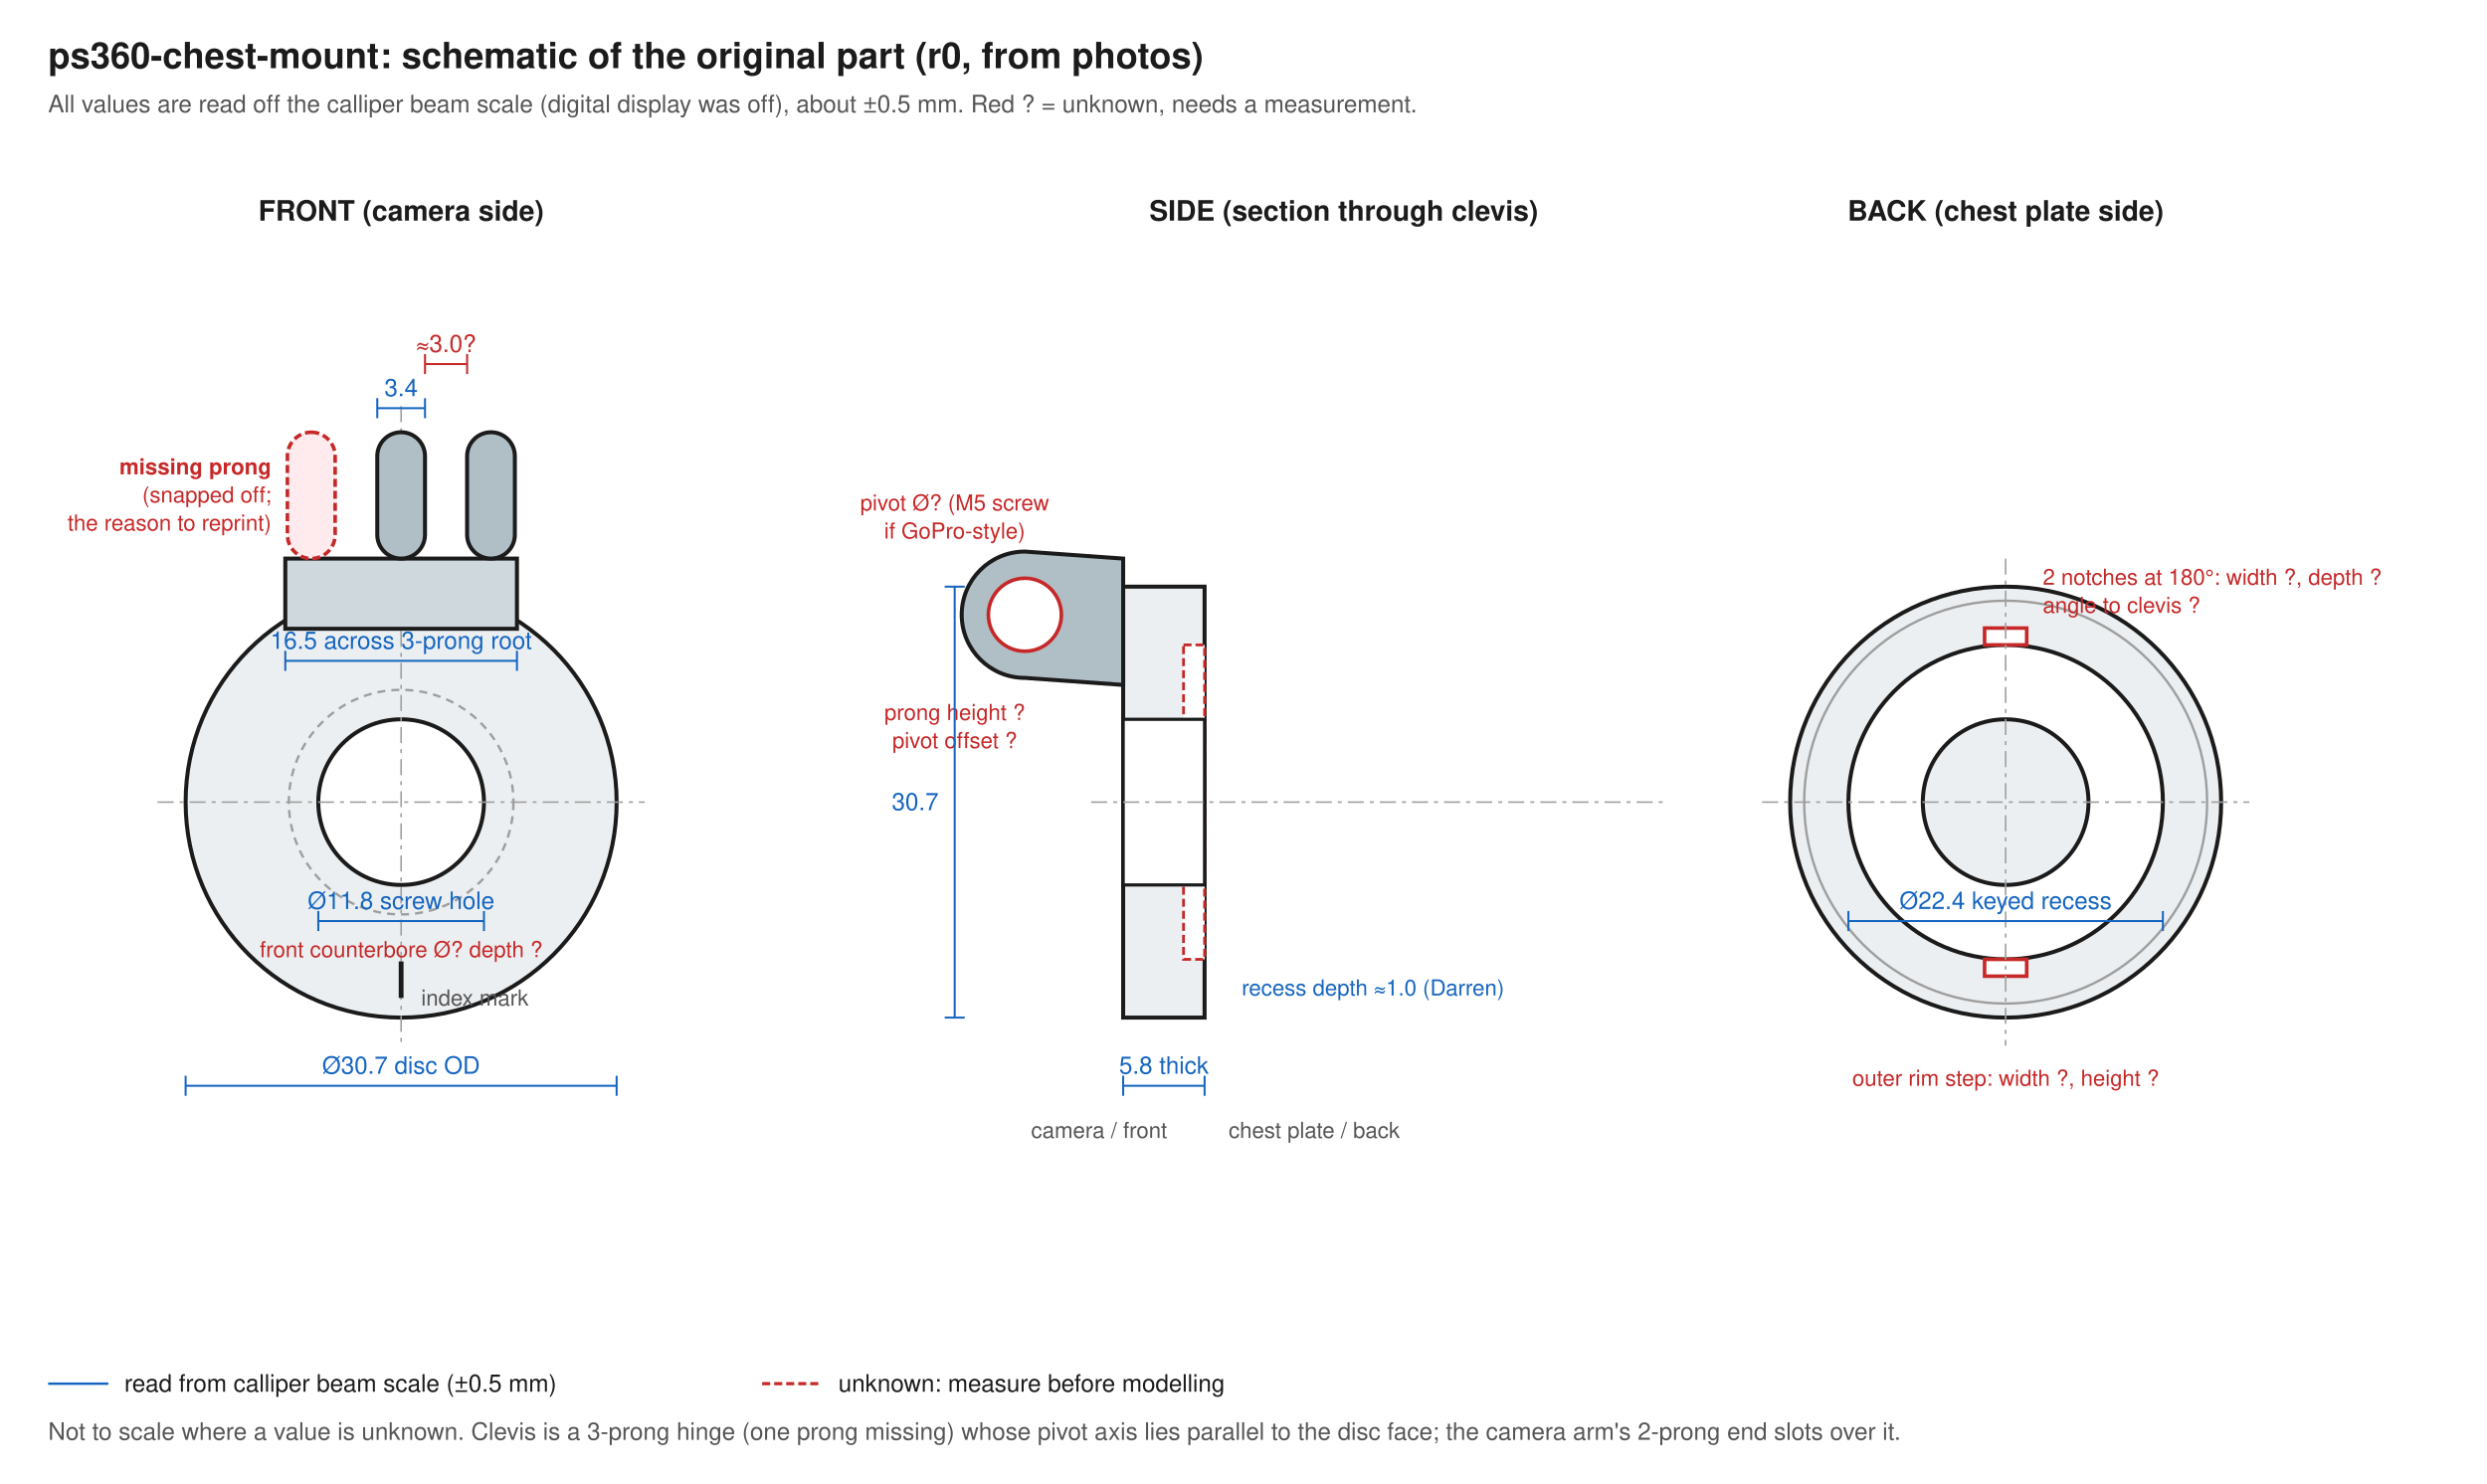
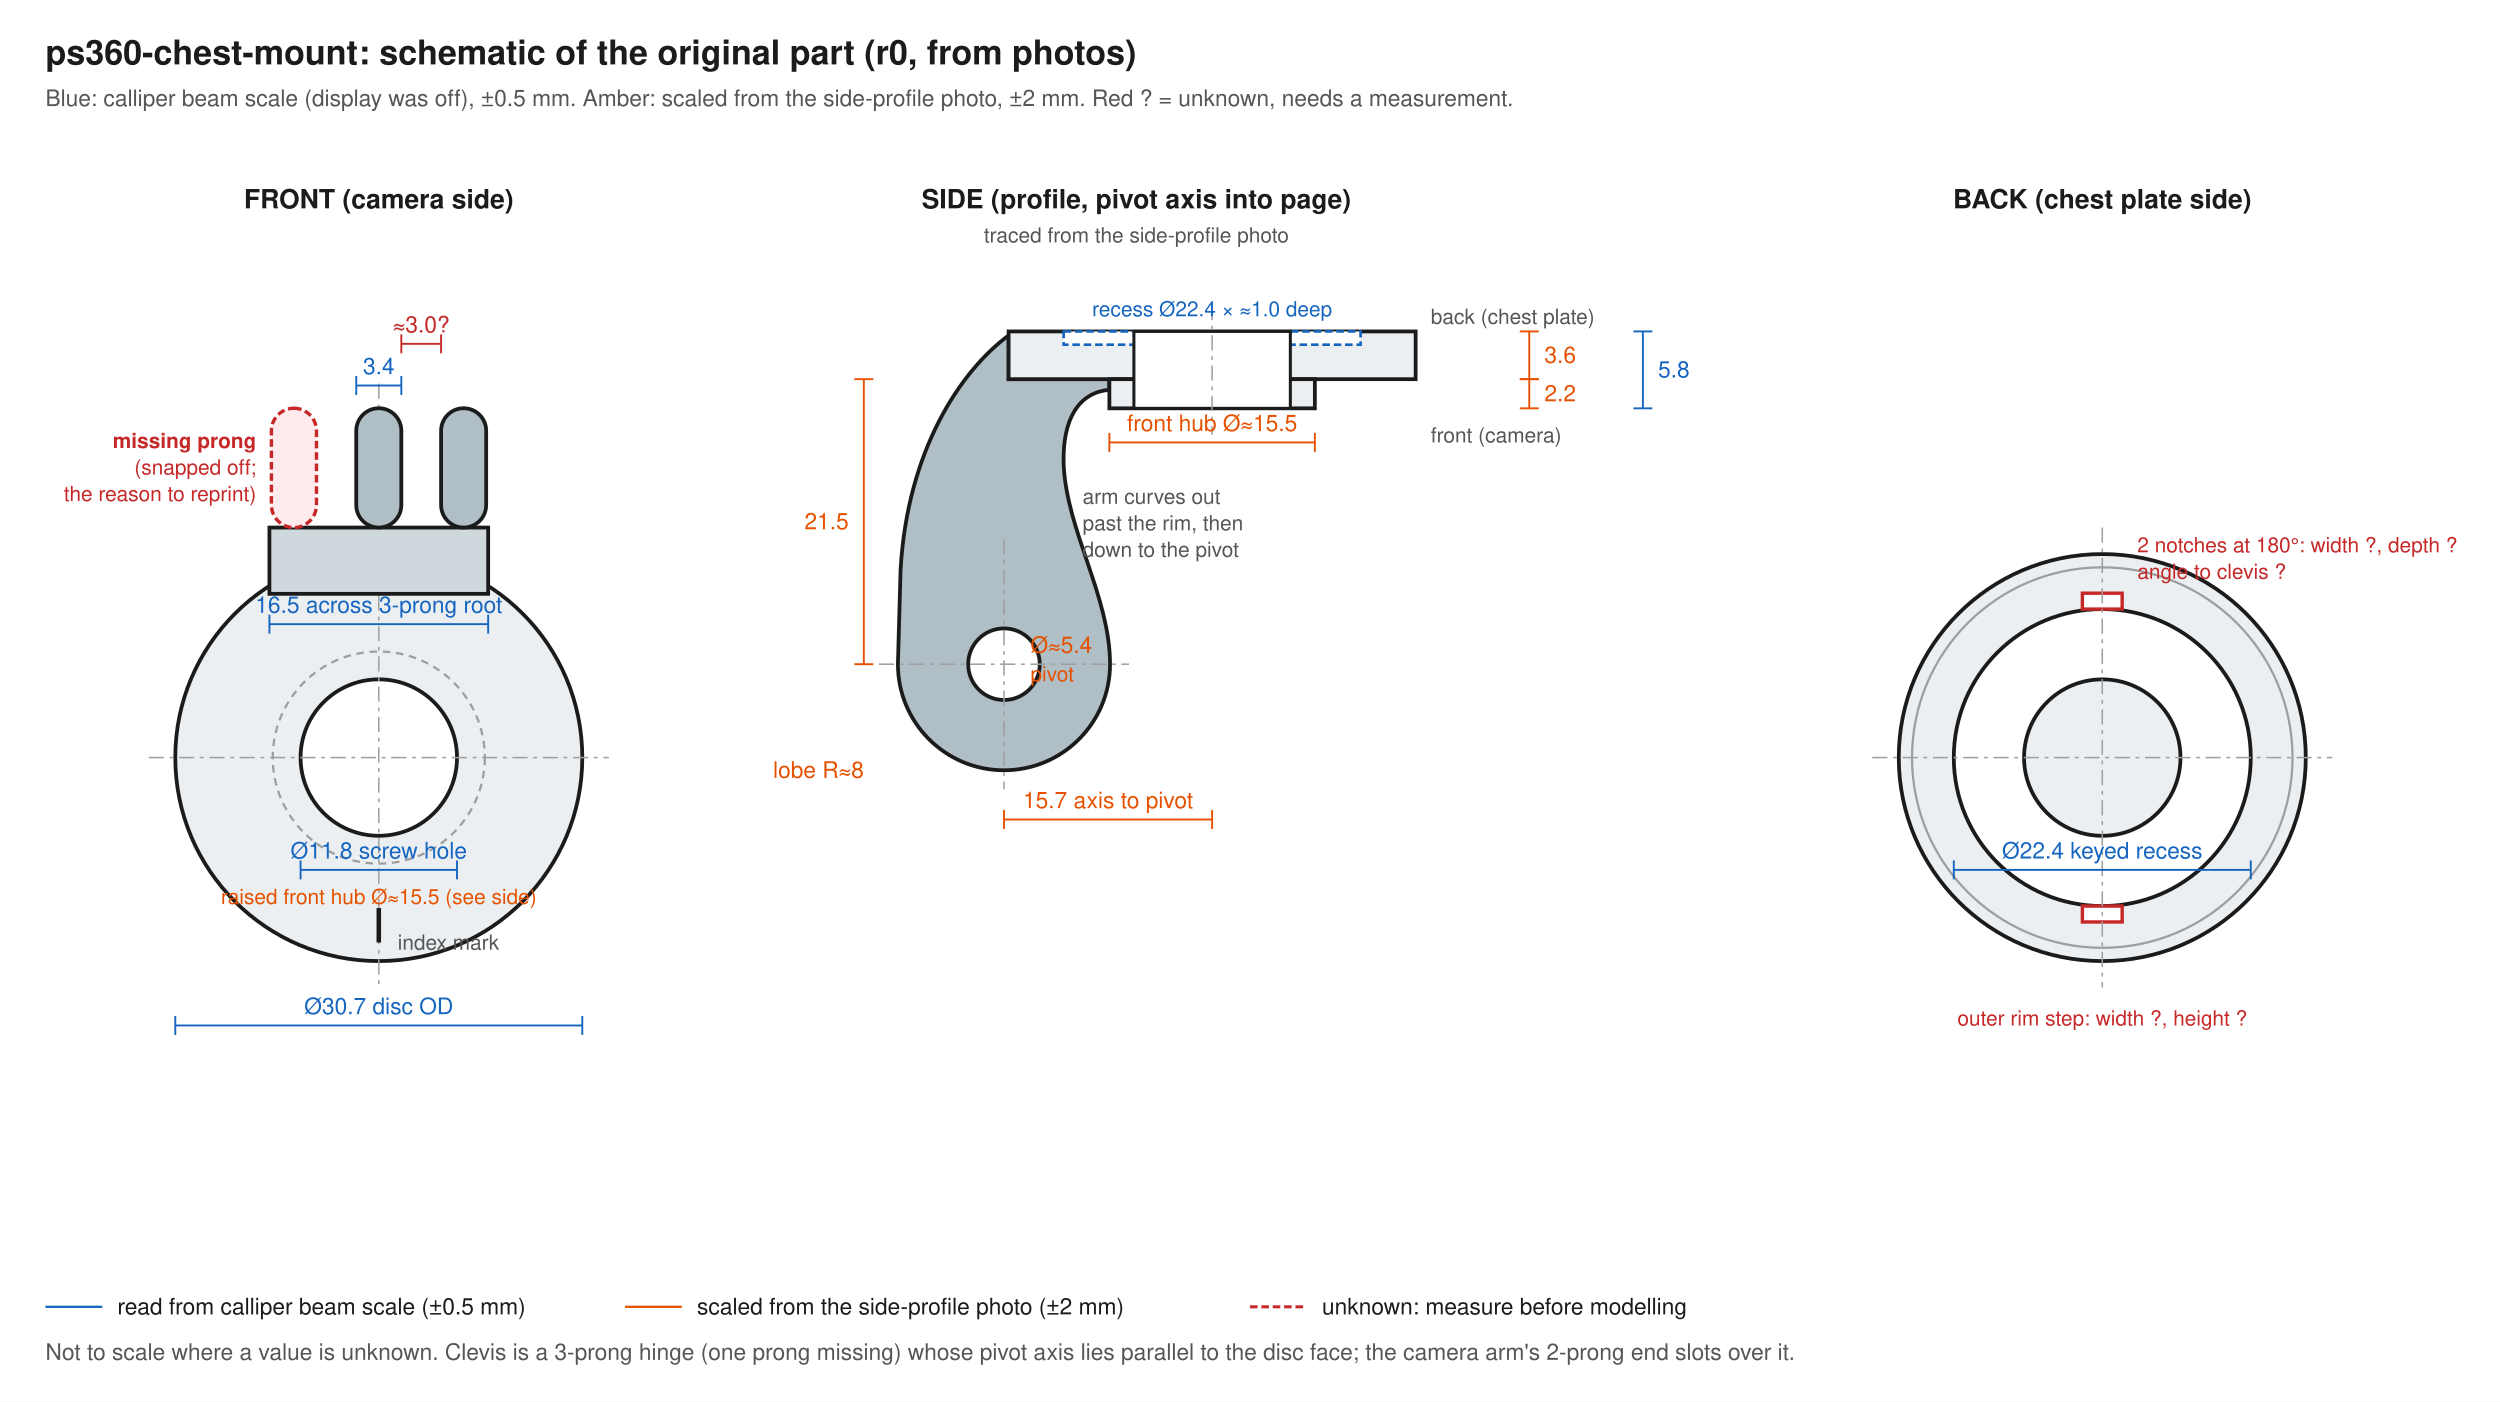
- <svg xmlns="http://www.w3.org/2000/svg" width="1240" height="740" viewBox="0 0 1240 740" font-family="Helvetica, Arial, sans-serif">
-   <rect width="1240" height="740" fill="white" />
+ <svg xmlns="http://www.w3.org/2000/svg" width="1320" height="740" viewBox="0 0 1320 740" font-family="Helvetica, Arial, sans-serif">
+   <rect width="1320" height="740" fill="white" />
  <text x="24" y="34" fill="#1b1b1b" font-size="18" text-anchor="start" font-weight="bold">ps360-chest-mount: schematic of the original part (r0, from photos)</text>
-   <text x="24" y="56" fill="#555" font-size="12" text-anchor="start" font-weight="normal">All values are read off the calliper beam scale (digital display was off), about ±0.5 mm. Red ? = unknown, needs a measurement.</text>
+   <text x="24" y="56" fill="#555" font-size="12" text-anchor="start" font-weight="normal">Blue: calliper beam scale (display was off), ±0.5 mm. Amber: scaled from the side-profile photo, ±2 mm. Red ? = unknown, needs a measurement.</text>
  <text x="200" y="110" fill="#1b1b1b" font-size="14" text-anchor="middle" font-weight="bold">FRONT (camera side)</text>
  <circle cx="200" cy="400" r="107.45" fill="#eceff1" stroke="#1b1b1b" stroke-width="2" />
  <circle cx="200" cy="400" r="56.0" fill="none" stroke="#9e9e9e" stroke-width="1.2" stroke-dasharray="4 3" />
  <circle cx="200" cy="400" r="41.3" fill="white" stroke="#1b1b1b" stroke-width="2" />
  <line x1="78.55" y1="400" x2="321.45" y2="400" stroke="#9e9e9e" stroke-width="0.8" stroke-dasharray="8 3 2 3" />
  <line x1="200" y1="202.55" x2="200" y2="521.45" stroke="#9e9e9e" stroke-width="0.8" stroke-dasharray="8 3 2 3" />
  <rect x="198.8" y="479.45" width="2.4" height="18.2" fill="#1b1b1b" />
  <text x="210" y="501.45" fill="#555" font-size="11" text-anchor="start" font-weight="normal">index mark</text>
  <rect x="142.25" y="278.55" width="115.5" height="35" fill="#cfd8dc" stroke="#1b1b1b" stroke-width="2" />
  <rect x="143.3" y="215.55" width="23.8" height="63" rx="11.9" fill="#ffebee" stroke="#c62828" stroke-width="1.8" stroke-dasharray="4 2" />
  <rect x="188.1" y="215.55" width="23.8" height="63" rx="11.9" fill="#b0bec5" stroke="#1b1b1b" stroke-width="2" />
  <rect x="232.9" y="215.55" width="23.8" height="63" rx="11.9" fill="#b0bec5" stroke="#1b1b1b" stroke-width="2" />
  <text x="135.3" y="236.55" fill="#c62828" font-size="11" text-anchor="end" font-weight="bold">missing prong</text>
  <text x="135.3" y="250.55" fill="#c62828" font-size="11" text-anchor="end" font-weight="normal">(snapped off;</text>
  <text x="135.3" y="264.55" fill="#c62828" font-size="11" text-anchor="end" font-weight="normal">the reason to reprint)</text>
  <line x1="92.55" y1="541.45" x2="307.45" y2="541.45" stroke="#1565c0" stroke-width="1" />
  <line x1="92.55" y1="536.45" x2="92.55" y2="546.45" stroke="#1565c0" stroke-width="1" />
  <line x1="307.45" y1="536.45" x2="307.45" y2="546.45" stroke="#1565c0" stroke-width="1" />
  <text x="200.0" y="535.45" fill="#1565c0" font-size="12" text-anchor="middle" font-weight="normal">Ø30.7 disc OD</text>
  <line x1="158.7" y1="459.3" x2="241.3" y2="459.3" stroke="#1565c0" stroke-width="1" />
  <line x1="158.7" y1="454.3" x2="158.7" y2="464.3" stroke="#1565c0" stroke-width="1" />
  <line x1="241.3" y1="454.3" x2="241.3" y2="464.3" stroke="#1565c0" stroke-width="1" />
  <text x="200.0" y="453.3" fill="#1565c0" font-size="12" text-anchor="middle" font-weight="normal">Ø11.8 screw hole</text>
  <line x1="142.25" y1="329.55" x2="257.75" y2="329.55" stroke="#1565c0" stroke-width="1" />
  <line x1="142.25" y1="324.55" x2="142.25" y2="334.55" stroke="#1565c0" stroke-width="1" />
  <line x1="257.75" y1="324.55" x2="257.75" y2="334.55" stroke="#1565c0" stroke-width="1" />
  <text x="200.0" y="323.55" fill="#1565c0" font-size="12" text-anchor="middle" font-weight="normal">16.5 across 3-prong root</text>
  <line x1="188.1" y1="203.55" x2="211.9" y2="203.55" stroke="#1565c0" stroke-width="1" />
  <line x1="188.1" y1="198.55" x2="188.1" y2="208.55" stroke="#1565c0" stroke-width="1" />
  <line x1="211.9" y1="198.55" x2="211.9" y2="208.55" stroke="#1565c0" stroke-width="1" />
  <text x="200" y="197.55" fill="#1565c0" font-size="12" text-anchor="middle" font-weight="normal">3.4</text>
  <line x1="211.9" y1="181.55" x2="232.9" y2="181.55" stroke="#c62828" stroke-width="1" />
  <line x1="211.9" y1="176.55" x2="211.9" y2="186.55" stroke="#c62828" stroke-width="1" />
  <line x1="232.9" y1="176.55" x2="232.9" y2="186.55" stroke="#c62828" stroke-width="1" />
  <text x="222.4" y="175.55" fill="#c62828" font-size="12" text-anchor="middle" font-weight="normal">≈3.0?</text>
-   <text x="200" y="477.3" fill="#c62828" font-size="11" text-anchor="middle" font-weight="normal">front counterbore Ø? depth ?</text>
-   <text x="670" y="110" fill="#1b1b1b" font-size="14" text-anchor="middle" font-weight="bold">SIDE (section through clevis)</text>
-   <rect x="560" y="292.55" width="40.6" height="214.9" fill="#eceff1" stroke="#1b1b1b" stroke-width="2" />
-   <rect x="590.1" y="321.6" width="10.5" height="156.8" fill="white" stroke="#c62828" stroke-width="1.4" stroke-dasharray="4 2" />
-   <rect x="560" y="358.7" width="40.6" height="82.6" fill="white" stroke="#1b1b1b" stroke-width="1.6" />
-   <line x1="544" y1="400" x2="830.6" y2="400" stroke="#9e9e9e" stroke-width="0.8" stroke-dasharray="8 3 2 3" />
-   <path d="M560 292.55 L560 341.55 L511 338.05 A31.5 31.5 0 0 1 511 275.05 L560 278.55 Z" fill="#b0bec5" stroke="#1b1b1b" stroke-width="2" />
-   <circle cx="511" cy="306.55" r="18.2" fill="white" stroke="#c62828" stroke-width="1.8" />
-   <text x="476" y="254.55" fill="#c62828" font-size="11" text-anchor="middle" font-weight="normal">pivot Ø? (M5 screw</text>
-   <text x="476" y="268.55" fill="#c62828" font-size="11" text-anchor="middle" font-weight="normal">if GoPro-style)</text>
-   <text x="476" y="359.05" fill="#c62828" font-size="11" text-anchor="middle" font-weight="normal">prong height ?</text>
-   <text x="476" y="373.05" fill="#c62828" font-size="11" text-anchor="middle" font-weight="normal">pivot offset ?</text>
-   <line x1="476" y1="292.55" x2="476" y2="507.45" stroke="#1565c0" stroke-width="1" />
-   <line x1="471" y1="292.55" x2="481" y2="292.55" stroke="#1565c0" stroke-width="1" />
-   <line x1="471" y1="507.45" x2="481" y2="507.45" stroke="#1565c0" stroke-width="1" />
-   <text x="468" y="404.0" fill="#1565c0" font-size="12" text-anchor="end" font-weight="normal">30.7</text>
-   <line x1="560" y1="541.45" x2="600.6" y2="541.45" stroke="#1565c0" stroke-width="1" />
-   <line x1="560" y1="536.45" x2="560" y2="546.45" stroke="#1565c0" stroke-width="1" />
-   <line x1="600.6" y1="536.45" x2="600.6" y2="546.45" stroke="#1565c0" stroke-width="1" />
-   <text x="580.3" y="535.45" fill="#1565c0" font-size="12" text-anchor="middle" font-weight="normal">5.8 thick</text>
-   <text x="619.1" y="496.4" fill="#1565c0" font-size="11" text-anchor="start" font-weight="normal">recess depth ≈1.0 (Darren)</text>
-   <text x="548" y="567.45" fill="#555" font-size="11" text-anchor="middle" font-weight="normal">camera / front</text>
-   <text x="612.6" y="567.45" fill="#555" font-size="11" text-anchor="start" font-weight="normal">chest plate / back</text>
-   <text x="1000" y="110" fill="#1b1b1b" font-size="14" text-anchor="middle" font-weight="bold">BACK (chest plate side)</text>
-   <circle cx="1000" cy="400" r="107.45" fill="#eceff1" stroke="#1b1b1b" stroke-width="2" />
-   <circle cx="1000" cy="400" r="100.45" fill="none" stroke="#9e9e9e" stroke-width="1.2" />
-   <circle cx="1000" cy="400" r="78.4" fill="white" stroke="#1b1b1b" stroke-width="2" />
-   <rect x="989.5" y="313.2" width="21" height="8.4" fill="white" stroke="#c62828" stroke-width="1.8" />
-   <rect x="989.5" y="478.4" width="21" height="8.4" fill="white" stroke="#c62828" stroke-width="1.8" />
-   <circle cx="1000" cy="400" r="41.3" fill="#eceff1" stroke="#1b1b1b" stroke-width="2" />
-   <line x1="878.55" y1="400" x2="1121.45" y2="400" stroke="#9e9e9e" stroke-width="0.8" stroke-dasharray="8 3 2 3" />
-   <line x1="1000" y1="278.55" x2="1000" y2="521.45" stroke="#9e9e9e" stroke-width="0.8" stroke-dasharray="8 3 2 3" />
-   <line x1="921.6" y1="459.3" x2="1078.4" y2="459.3" stroke="#1565c0" stroke-width="1" />
-   <line x1="921.6" y1="454.3" x2="921.6" y2="464.3" stroke="#1565c0" stroke-width="1" />
-   <line x1="1078.4" y1="454.3" x2="1078.4" y2="464.3" stroke="#1565c0" stroke-width="1" />
-   <text x="1000.0" y="453.3" fill="#1565c0" font-size="12" text-anchor="middle" font-weight="normal">Ø22.4 keyed recess</text>
-   <text x="1018.5" y="291.6" fill="#c62828" font-size="11" text-anchor="start" font-weight="normal">2 notches at 180°: width ?, depth ?</text>
-   <text x="1018.5" y="305.6" fill="#c62828" font-size="11" text-anchor="start" font-weight="normal">angle to clevis ?</text>
-   <text x="1000" y="541.45" fill="#c62828" font-size="11" text-anchor="middle" font-weight="normal">outer rim step: width ?, height ?</text>
+   <text x="200" y="477.3" fill="#e65100" font-size="11" text-anchor="middle" font-weight="normal">raised front hub Ø≈15.5 (see side)</text>
+   <text x="600" y="110" fill="#1b1b1b" font-size="14" text-anchor="middle" font-weight="bold">SIDE (profile, pivot axis into page)</text>
+   <text x="600" y="128" fill="#555" font-size="11" text-anchor="middle" font-weight="normal">traced from the side-profile photo</text>
+   <path d="M532.55 177.1 C507 196 479 238 475.5 301 L474.1 350.7 A56.0 56.0 0 0 0 586.1 350.7 C586.1 315 563 280 561.6 245 C560.9 220.5 570 207.2 585.75 205.8 L585.75 200.2 L532.55 200.2 Z" fill="#b0bec5" stroke="#1b1b1b" stroke-width="2" />
+   <circle cx="530.1" cy="350.7" r="18.9" fill="white" stroke="#1b1b1b" stroke-width="2" />
+   <rect x="532.55" y="175" width="214.9" height="25.2" fill="#eceff1" stroke="#1b1b1b" stroke-width="2" />
+   <rect x="585.75" y="200.2" width="108.5" height="15.4" fill="#eceff1" stroke="#1b1b1b" stroke-width="2" />
+   <rect x="561.6" y="175" width="156.8" height="7.0" fill="white" stroke="#1565c0" stroke-width="1.4" stroke-dasharray="4 2" />
+   <rect x="598.7" y="175" width="82.6" height="40.6" fill="white" stroke="#1b1b1b" stroke-width="1.6" />
+   <line x1="640" y1="161" x2="640" y2="229.6" stroke="#9e9e9e" stroke-width="0.8" stroke-dasharray="8 3 2 3" />
+   <line x1="464.1" y1="350.7" x2="596.1" y2="350.7" stroke="#9e9e9e" stroke-width="0.8" stroke-dasharray="8 3 2 3" />
+   <line x1="530.1" y1="284.7" x2="530.1" y2="416.7" stroke="#9e9e9e" stroke-width="0.8" stroke-dasharray="8 3 2 3" />
+   <text x="755.45" y="171" fill="#555" font-size="11" text-anchor="start" font-weight="normal">back (chest plate)</text>
+   <text x="755.45" y="233.6" fill="#555" font-size="11" text-anchor="start" font-weight="normal">front (camera)</text>
+   <line x1="867.45" y1="175" x2="867.45" y2="215.6" stroke="#1565c0" stroke-width="1" />
+   <line x1="862.45" y1="175" x2="872.45" y2="175" stroke="#1565c0" stroke-width="1" />
+   <line x1="862.45" y1="215.6" x2="872.45" y2="215.6" stroke="#1565c0" stroke-width="1" />
+   <text x="875.45" y="199.3" fill="#1565c0" font-size="12" text-anchor="start" font-weight="normal">5.8</text>
+   <line x1="807.45" y1="175" x2="807.45" y2="200.2" stroke="#e65100" stroke-width="1" />
+   <line x1="802.45" y1="175" x2="812.45" y2="175" stroke="#e65100" stroke-width="1" />
+   <line x1="802.45" y1="200.2" x2="812.45" y2="200.2" stroke="#e65100" stroke-width="1" />
+   <text x="815.45" y="191.6" fill="#e65100" font-size="12" text-anchor="start" font-weight="normal">3.6</text>
+   <line x1="807.45" y1="200.2" x2="807.45" y2="215.6" stroke="#e65100" stroke-width="1" />
+   <line x1="802.45" y1="200.2" x2="812.45" y2="200.2" stroke="#e65100" stroke-width="1" />
+   <line x1="802.45" y1="215.6" x2="812.45" y2="215.6" stroke="#e65100" stroke-width="1" />
+   <text x="815.45" y="211.9" fill="#e65100" font-size="12" text-anchor="start" font-weight="normal">2.2</text>
+   <text x="724.4" y="196.0" fill="#1565c0" font-size="13" text-anchor="middle" font-weight="normal" />
+   <text x="640" y="167" fill="#1565c0" font-size="11" text-anchor="middle" font-weight="normal">recess Ø22.4 × ≈1.0 deep</text>
+   <line x1="585.75" y1="233.6" x2="694.25" y2="233.6" stroke="#e65100" stroke-width="1" />
+   <line x1="585.75" y1="228.6" x2="585.75" y2="238.6" stroke="#e65100" stroke-width="1" />
+   <line x1="694.25" y1="228.6" x2="694.25" y2="238.6" stroke="#e65100" stroke-width="1" />
+   <text x="640.0" y="227.6" fill="#e65100" font-size="12" text-anchor="middle" font-weight="normal">front hub Ø≈15.5</text>
+   <line x1="530.1" y1="432.7" x2="640" y2="432.7" stroke="#e65100" stroke-width="1" />
+   <line x1="530.1" y1="427.7" x2="530.1" y2="437.7" stroke="#e65100" stroke-width="1" />
+   <line x1="640" y1="427.7" x2="640" y2="437.7" stroke="#e65100" stroke-width="1" />
+   <text x="585.05" y="426.7" fill="#e65100" font-size="12" text-anchor="middle" font-weight="normal">15.7 axis to pivot</text>
+   <line x1="456.1" y1="200.2" x2="456.1" y2="350.7" stroke="#e65100" stroke-width="1" />
+   <line x1="451.1" y1="200.2" x2="461.1" y2="200.2" stroke="#e65100" stroke-width="1" />
+   <line x1="451.1" y1="350.7" x2="461.1" y2="350.7" stroke="#e65100" stroke-width="1" />
+   <text x="448.1" y="279.45" fill="#e65100" font-size="12" text-anchor="end" font-weight="normal">21.5</text>
+   <text x="544.1" y="344.7" fill="#e65100" font-size="12" text-anchor="start" font-weight="normal">Ø≈5.4</text>
+   <text x="544.1" y="359.7" fill="#e65100" font-size="11" text-anchor="start" font-weight="normal">pivot</text>
+   <text x="456.1" y="410.7" fill="#e65100" font-size="12" text-anchor="end" font-weight="normal">lobe R≈8</text>
+   <text x="571.6" y="266" fill="#555" font-size="11" text-anchor="start" font-weight="normal">arm curves out</text>
+   <text x="571.6" y="280" fill="#555" font-size="11" text-anchor="start" font-weight="normal">past the rim, then</text>
+   <text x="571.6" y="294" fill="#555" font-size="11" text-anchor="start" font-weight="normal">down to the pivot</text>
+   <text x="1110" y="110" fill="#1b1b1b" font-size="14" text-anchor="middle" font-weight="bold">BACK (chest plate side)</text>
+   <circle cx="1110" cy="400" r="107.45" fill="#eceff1" stroke="#1b1b1b" stroke-width="2" />
+   <circle cx="1110" cy="400" r="100.45" fill="none" stroke="#9e9e9e" stroke-width="1.2" />
+   <circle cx="1110" cy="400" r="78.4" fill="white" stroke="#1b1b1b" stroke-width="2" />
+   <rect x="1099.5" y="313.2" width="21" height="8.4" fill="white" stroke="#c62828" stroke-width="1.8" />
+   <rect x="1099.5" y="478.4" width="21" height="8.4" fill="white" stroke="#c62828" stroke-width="1.8" />
+   <circle cx="1110" cy="400" r="41.3" fill="#eceff1" stroke="#1b1b1b" stroke-width="2" />
+   <line x1="988.55" y1="400" x2="1231.45" y2="400" stroke="#9e9e9e" stroke-width="0.8" stroke-dasharray="8 3 2 3" />
+   <line x1="1110" y1="278.55" x2="1110" y2="521.45" stroke="#9e9e9e" stroke-width="0.8" stroke-dasharray="8 3 2 3" />
+   <line x1="1031.6" y1="459.3" x2="1188.4" y2="459.3" stroke="#1565c0" stroke-width="1" />
+   <line x1="1031.6" y1="454.3" x2="1031.6" y2="464.3" stroke="#1565c0" stroke-width="1" />
+   <line x1="1188.4" y1="454.3" x2="1188.4" y2="464.3" stroke="#1565c0" stroke-width="1" />
+   <text x="1110.0" y="453.3" fill="#1565c0" font-size="12" text-anchor="middle" font-weight="normal">Ø22.4 keyed recess</text>
+   <text x="1128.5" y="291.6" fill="#c62828" font-size="11" text-anchor="start" font-weight="normal">2 notches at 180°: width ?, depth ?</text>
+   <text x="1128.5" y="305.6" fill="#c62828" font-size="11" text-anchor="start" font-weight="normal">angle to clevis ?</text>
+   <text x="1110" y="541.45" fill="#c62828" font-size="11" text-anchor="middle" font-weight="normal">outer rim step: width ?, height ?</text>
  <line x1="24" y1="690" x2="54" y2="690" stroke="#1565c0" stroke-width="1.2" />
  <text x="62" y="694" fill="#1b1b1b" font-size="12" text-anchor="start" font-weight="normal">read from calliper beam scale (±0.5 mm)</text>
-   <line x1="380" y1="690" x2="410" y2="690" stroke="#c62828" stroke-width="1.6" stroke-dasharray="4 2" />
-   <text x="418" y="694" fill="#1b1b1b" font-size="12" text-anchor="start" font-weight="normal">unknown: measure before modelling</text>
+   <line x1="330" y1="690" x2="360" y2="690" stroke="#e65100" stroke-width="1.2" />
+   <text x="368" y="694" fill="#1b1b1b" font-size="12" text-anchor="start" font-weight="normal">scaled from the side-profile photo (±2 mm)</text>
+   <line x1="660" y1="690" x2="690" y2="690" stroke="#c62828" stroke-width="1.6" stroke-dasharray="4 2" />
+   <text x="698" y="694" fill="#1b1b1b" font-size="12" text-anchor="start" font-weight="normal">unknown: measure before modelling</text>
  <text x="24" y="718" fill="#555" font-size="12" text-anchor="start" font-weight="normal">Not to scale where a value is unknown. Clevis is a 3-prong hinge (one prong missing) whose pivot axis lies parallel to the disc face; the camera arm's 2-prong end slots over it.</text>
</svg>
